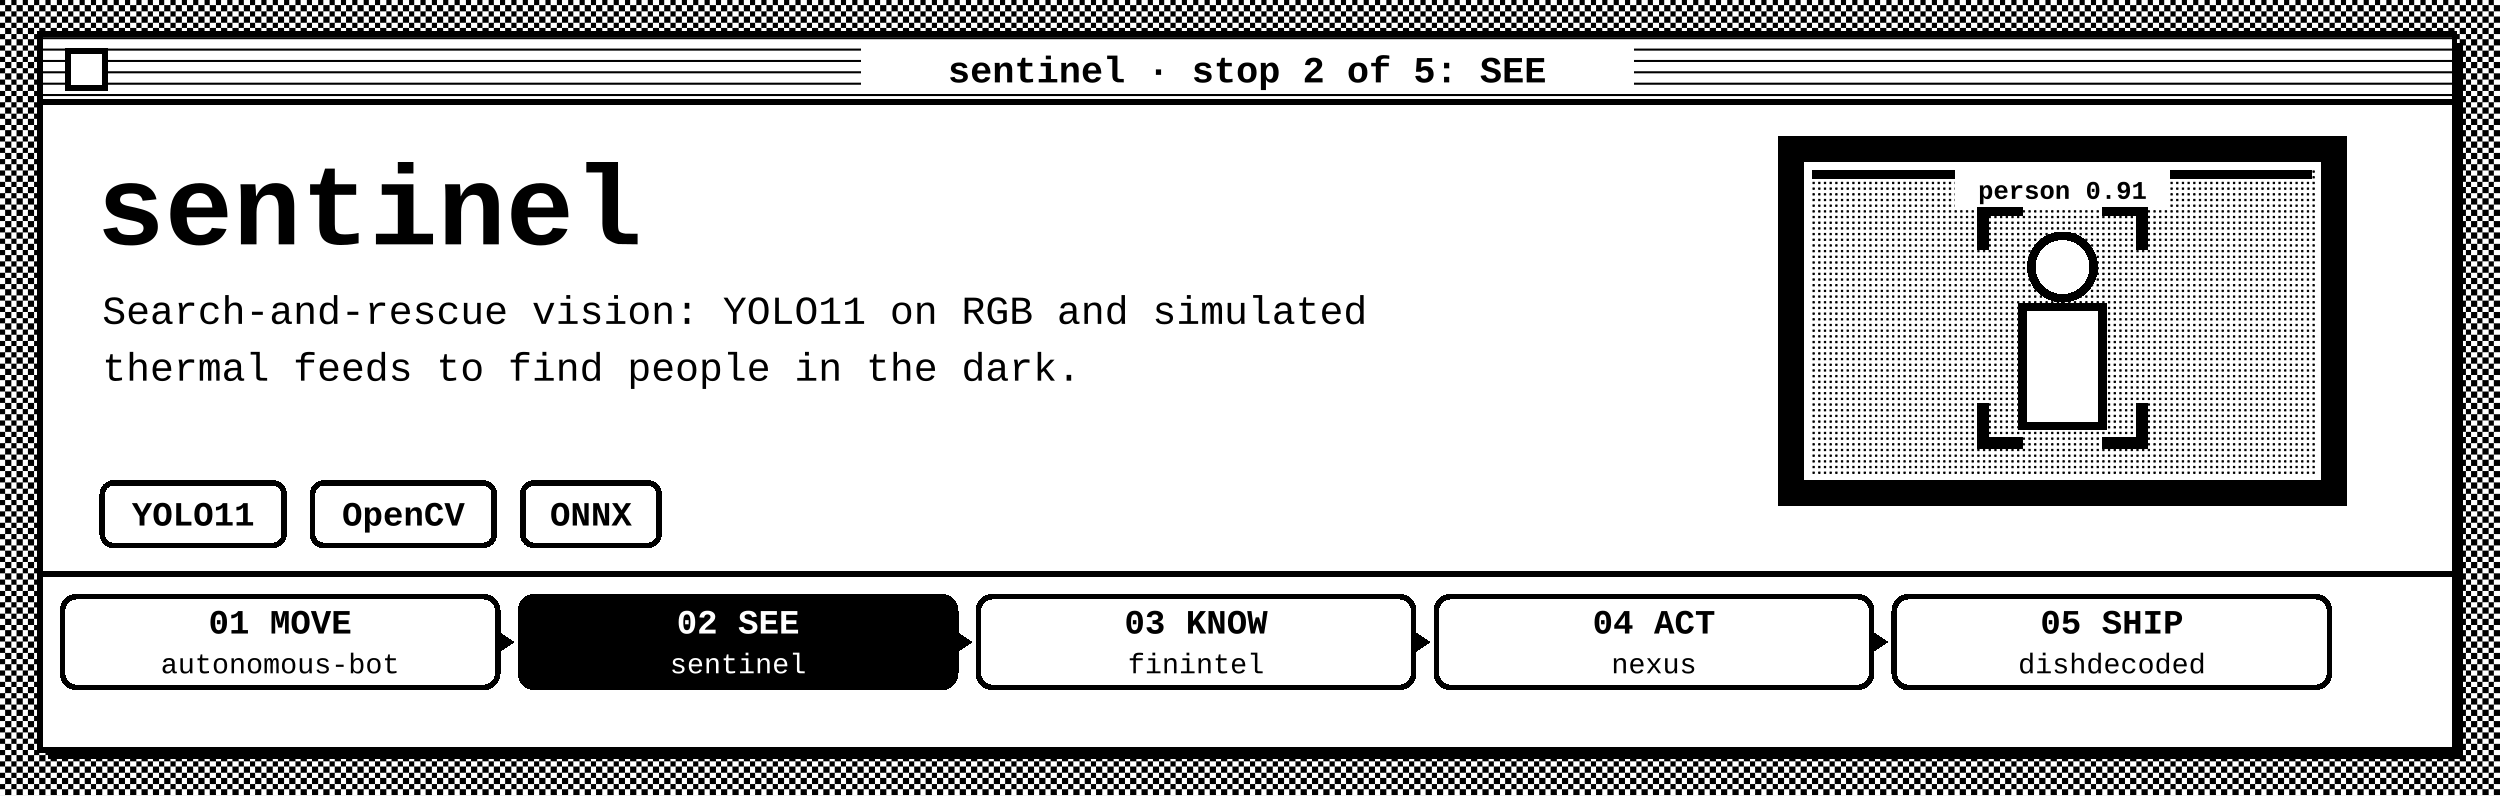
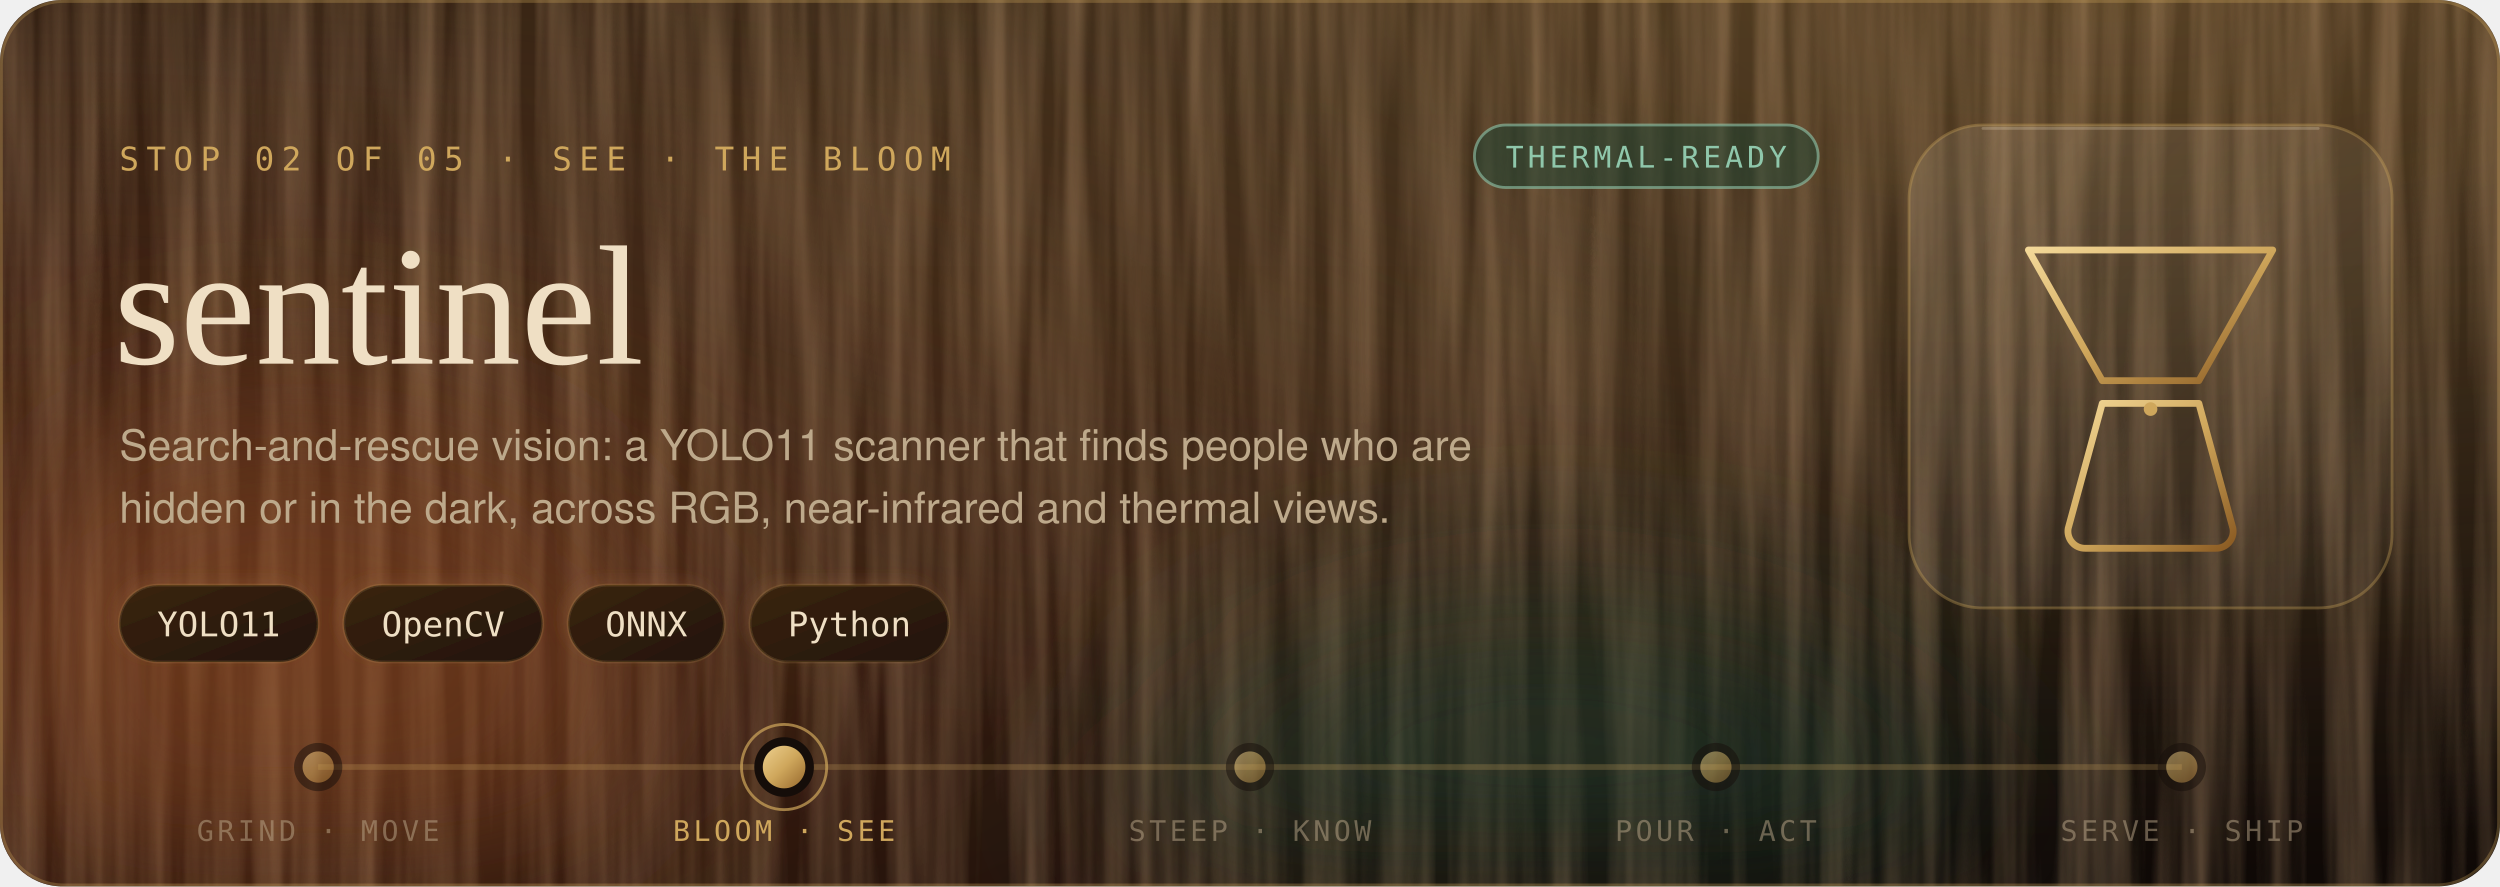
- <svg xmlns="http://www.w3.org/2000/svg" viewBox="0 0 880 280" width="100%" role="img" aria-label="sentinel: Search-and-rescue vision: YOLO11 on RGB and simulated thermal feeds to find people in the dark." shape-rendering="crispEdges" font-family="Geneva, Monaco, 'Courier New', Courier, monospace">
+ <svg xmlns="http://www.w3.org/2000/svg" viewBox="0 0 880 312" width="100%" role="img" aria-label="sentinel: Search-and-rescue vision: a YOLO11 scanner that finds people who are hidden or in the dark, across RGB, near-infrared and thermal views.">
  <defs>
-     <pattern id="dither" width="4" height="4" patternUnits="userSpaceOnUse">
-       <rect width="4" height="4" fill="#fff" />
-       <rect width="2" height="2" fill="#000" />
-       <rect x="2" y="2" width="2" height="2" fill="#000" />
-     </pattern>
-     <pattern id="light" width="4" height="4" patternUnits="userSpaceOnUse">
-       <rect width="4" height="4" fill="#fff" />
-       <rect width="1" height="1" fill="#000" />
-       <rect x="2" y="2" width="1" height="1" fill="#000" />
-     </pattern>
-     <pattern id="stripes" width="4" height="4" patternUnits="userSpaceOnUse">
-       <rect width="4" height="4" fill="#fff" />
-       <rect y="1" width="4" height="1" fill="#000" />
-     </pattern>
-     <pattern id="gray" width="2" height="2" patternUnits="userSpaceOnUse">
-       <rect width="2" height="2" fill="#fff" />
-       <rect width="1" height="1" fill="#000" />
-     </pattern>
+     <linearGradient id="wall" x1="0" y1="0" x2="0" y2="1">
+       <stop offset="0" stop-color="#24150c" />
+       <stop offset=".6" stop-color="#170e09" />
+       <stop offset="1" stop-color="#0f0906" />
+     </linearGradient>
+     <radialGradient id="lamp" cx=".84" cy="0" r=".95">
+       <stop offset="0" stop-color="#cfa75c" stop-opacity=".30" />
+       <stop offset="1" stop-color="#cfa75c" stop-opacity="0" />
+     </radialGradient>
+     <radialGradient id="ember" cx="0" cy=".7" r=".8">
+       <stop offset="0" stop-color="#7a3a1e" stop-opacity=".55" />
+       <stop offset="1" stop-color="#7a3a1e" stop-opacity="0" />
+     </radialGradient>
+     <linearGradient id="glass" x1="0" y1="0" x2="1" y2="1">
+       <stop offset="0" stop-color="#efdfc4" stop-opacity=".13" />
+       <stop offset="1" stop-color="#efdfc4" stop-opacity=".03" />
+     </linearGradient>
+     <linearGradient id="green" x1="0" y1="0" x2="1" y2="1">
+       <stop offset="0" stop-color="#1d4435" stop-opacity=".85" />
+       <stop offset="1" stop-color="#efdfc4" stop-opacity=".04" />
+     </linearGradient>
+     <linearGradient id="brass" x1="0" y1="0" x2="1" y2="1">
+       <stop offset="0" stop-color="#f3d898" />
+       <stop offset=".5" stop-color="#cfa75c" />
+       <stop offset="1" stop-color="#8a5a22" />
+     </linearGradient>
+     <linearGradient id="neo" x1="0" y1="0" x2="1" y2="1">
+       <stop offset="0" stop-color="#3a2411" />
+       <stop offset="1" stop-color="#22140b" />
+     </linearGradient>
+     <linearGradient id="fade" x1="0" y1="0" x2="1" y2="0">
+       <stop offset="0" stop-color="#cfa75c" stop-opacity=".75" />
+       <stop offset="1" stop-color="#cfa75c" stop-opacity="0" />
+     </linearGradient>
+     <filter id="grain" x="0" y="0" width="100%" height="100%">
+       <feTurbulence type="fractalNoise" baseFrequency=".11 .005" numOctaves="3" seed="7" />
+       <feColorMatrix values="0 0 0 0 .62  0 0 0 0 .38  0 0 0 0 .2  1.4 0 0 0 -.42" />
+     </filter>
+     <filter id="blur" x="-60%" y="-60%" width="220%" height="220%">
+       <feGaussianBlur stdDeviation="36" />
+     </filter>
+     <filter id="lift" x="-20%" y="-40%" width="140%" height="190%">
+       <feDropShadow dx="3" dy="4" stdDeviation="4" flood-color="#000" flood-opacity=".6" />
+       <feDropShadow dx="-2" dy="-2" stdDeviation="2.5" flood-color="#96623a" flood-opacity=".26" />
+     </filter>
+     <clipPath id="clip">
+       <rect width="880" height="312" rx="22" />
+     </clipPath>
  </defs>
-   <rect width="880" height="280" fill="url(#dither)" />
-   <rect x="17" y="15" width="850" height="252" fill="#000" />
-   <rect x="14" y="12" width="850" height="252" fill="#fff" stroke="#000" stroke-width="2" />
-   <rect x="15" y="13" width="848" height="22" fill="url(#stripes)" />
-   <line x1="14" y1="36" x2="864" y2="36" stroke="#000" stroke-width="2" />
-   <rect x="24" y="18" width="13" height="13" fill="#fff" stroke="#000" stroke-width="2" />
-   <rect x="303.0" y="15" width="272" height="18" fill="#fff" />
-   <text x="439.0" y="29" font-size="13" font-weight="bold" text-anchor="middle" fill="#000">sentinel   ·   stop 2 of 5: SEE</text>
-   <g transform="translate(626,48)">
-     <rect x="0" y="0" width="200" height="130" fill="#000" />
-     <rect x="10" y="10" width="180" height="110" fill="url(#gray)" stroke="#fff" stroke-width="2" />
-     <circle cx="100" cy="46" r="11" fill="#fff" stroke="#000" stroke-width="3" />
-     <rect x="86" y="60" width="28" height="42" fill="#fff" stroke="#000" stroke-width="3" />
-     <path d="M72 40 V26 H86" fill="none" stroke="#000" stroke-width="4">
-       <animate attributeName="opacity" values="1;0.2;1" dur="1.2s" repeatCount="indefinite" calcMode="discrete" />
-     </path>
-     <path d="M128 40 V26 H114" fill="none" stroke="#000" stroke-width="4">
-       <animate attributeName="opacity" values="1;0.2;1" dur="1.2s" repeatCount="indefinite" calcMode="discrete" />
-     </path>
-     <path d="M72 94 V108 H86" fill="none" stroke="#000" stroke-width="4">
-       <animate attributeName="opacity" values="1;0.2;1" dur="1.2s" repeatCount="indefinite" calcMode="discrete" />
-     </path>
-     <path d="M128 94 V108 H114" fill="none" stroke="#000" stroke-width="4">
-       <animate attributeName="opacity" values="1;0.2;1" dur="1.2s" repeatCount="indefinite" calcMode="discrete" />
-     </path>
-     <rect x="12" y="12" width="176" height="3" fill="#000">
-       <animate attributeName="y" values="12;115;12" dur="2.6s" repeatCount="indefinite" />
-     </rect>
-     <rect x="62" y="12" width="76" height="13" fill="#fff" />
-     <text x="100" y="22" font-size="9" font-weight="bold" fill="#000" text-anchor="middle">person 0.91</text>
+   <g clip-path="url(#clip)">
+     <rect width="880" height="312" fill="url(#wall)" />
+     <rect width="880" height="312" fill="url(#ember)" />
+     <rect width="880" height="312" fill="url(#lamp)" />
+     <rect width="880" height="312" filter="url(#grain)" opacity=".5" />
+     <ellipse cx="106" cy="234" rx="130" ry="90" fill="#8a4a22" opacity=".5" filter="url(#blur)">
+       <animateTransform attributeName="transform" type="translate" values="0 0;34 -18;-18 12;0 0" dur="24s" repeatCount="indefinite" />
+     </ellipse>
+     <ellipse cx="546" cy="296" rx="150" ry="80" fill="#1d4435" opacity=".55" filter="url(#blur)">
+       <animateTransform attributeName="transform" type="translate" values="0 0;-40 -14;22 10;0 0" dur="29s" repeatCount="indefinite" />
+     </ellipse>
  </g>
-   <text x="34" y="86" font-size="40" font-weight="bold" fill="#000">sentinel</text>
-   <text x="36" y="114" font-size="14" fill="#000">Search-and-rescue vision: YOLO11 on RGB and simulated</text>
-   <text x="36" y="134" font-size="14" fill="#000">thermal feeds to find people in the dark.</text>
-   <rect x="36" y="170" width="64" height="22" rx="4" fill="#fff" stroke="#000" stroke-width="2" />
-   <text x="68.0" y="185" font-size="12" font-weight="bold" text-anchor="middle" fill="#000">YOLO11</text>
-   <rect x="110" y="170" width="64" height="22" rx="4" fill="#fff" stroke="#000" stroke-width="2" />
-   <text x="142.0" y="185" font-size="12" font-weight="bold" text-anchor="middle" fill="#000">OpenCV</text>
-   <rect x="184" y="170" width="48" height="22" rx="4" fill="#fff" stroke="#000" stroke-width="2" />
-   <text x="208.0" y="185" font-size="12" font-weight="bold" text-anchor="middle" fill="#000">ONNX</text>
-   <line x1="15" y1="202" x2="863" y2="202" stroke="#000" stroke-width="2" />
-   <g transform="translate(0,0)">
-     <rect x="22.0" y="210" width="153.2" height="32" rx="5" fill="#fff" stroke="#000" stroke-width="2" />
-     <text x="98.6" y="223.0" font-size="12" font-weight="bold" text-anchor="middle" fill="#000">01 MOVE</text>
-     <text x="98.6" y="237.0" font-size="10" text-anchor="middle" fill="#000">autonomous-bot</text>
-     <path d="M175.2 222.0 l6 4 l-6 4z" fill="#000" />
-     <rect x="183.2" y="210" width="153.2" height="32" rx="5" fill="#000" stroke="#000" stroke-width="2" />
-     <text x="259.8" y="223.0" font-size="12" font-weight="bold" text-anchor="middle" fill="#fff">02 SEE</text>
-     <text x="259.8" y="237.0" font-size="10" text-anchor="middle" fill="#fff">sentinel</text>
-     <path d="M336.4 222.0 l6 4 l-6 4z" fill="#000" />
-     <rect x="344.4" y="210" width="153.2" height="32" rx="5" fill="#fff" stroke="#000" stroke-width="2" />
-     <text x="421.0" y="223.0" font-size="12" font-weight="bold" text-anchor="middle" fill="#000">03 KNOW</text>
-     <text x="421.0" y="237.0" font-size="10" text-anchor="middle" fill="#000">finintel</text>
-     <path d="M497.6 222.0 l6 4 l-6 4z" fill="#000" />
-     <rect x="505.6" y="210" width="153.2" height="32" rx="5" fill="#fff" stroke="#000" stroke-width="2" />
-     <text x="582.2" y="223.0" font-size="12" font-weight="bold" text-anchor="middle" fill="#000">04 ACT</text>
-     <text x="582.2" y="237.0" font-size="10" text-anchor="middle" fill="#000">nexus</text>
-     <path d="M658.8 222.0 l6 4 l-6 4z" fill="#000" />
-     <rect x="666.8" y="210" width="153.2" height="32" rx="5" fill="#fff" stroke="#000" stroke-width="2" />
-     <text x="743.4" y="223.0" font-size="12" font-weight="bold" text-anchor="middle" fill="#000">05 SHIP</text>
-     <text x="743.4" y="237.0" font-size="10" text-anchor="middle" fill="#000">dishdecoded</text>
+   <rect x=".5" y=".5" width="879" height="311" rx="22" fill="none" stroke="#cfa75c" stroke-opacity=".3" />
+   <text x="42" y="60" font-family="'SF Mono',Menlo,Consolas,'DejaVu Sans Mono',monospace" font-size="11.5" fill="#cfa75c" letter-spacing="2.6">STOP 02 OF 05 · SEE · THE BLOOM</text>
+   <g transform="translate(519,44)">
+     <rect x="0" y="0" width="121" height="22" rx="11" fill="#1d4435" fill-opacity=".5" stroke="#8fc7ab" stroke-opacity=".6" />
+     <text x="60.5" y="15" font-family="'SF Mono',Menlo,Consolas,'DejaVu Sans Mono',monospace" font-size="10.5" fill="#8fc7ab" text-anchor="middle" letter-spacing="1.4">THERMAL-READY</text>
  </g>
+   <text x="40" y="128" font-family="'Bodoni 72','Bodoni MT',Didot,'Playfair Display',Georgia,'Times New Roman',serif" font-size="60" fill="#efdfc4">sentinel</text>
+   <text x="42" y="162" font-family="'Helvetica Neue',Helvetica,Arial,sans-serif" font-size="15" fill="#bda98b">Search-and-rescue vision: a YOLO11 scanner that finds people who are</text>
+   <text x="42" y="184" font-family="'Helvetica Neue',Helvetica,Arial,sans-serif" font-size="15" fill="#bda98b">hidden or in the dark, across RGB, near-infrared and thermal views.</text>
+   <g filter="url(#lift)">
+     <rect x="42" y="206" width="70" height="27" rx="13.5" fill="url(#neo)" stroke="#cfa75c" stroke-opacity=".16" />
+   </g>
+   <text x="77.0" y="224" font-family="'SF Mono',Menlo,Consolas,'DejaVu Sans Mono',monospace" font-size="12" fill="#efdfc4" text-anchor="middle">YOLO11</text>
+   <g filter="url(#lift)">
+     <rect x="121" y="206" width="70" height="27" rx="13.5" fill="url(#neo)" stroke="#cfa75c" stroke-opacity=".16" />
+   </g>
+   <text x="156.0" y="224" font-family="'SF Mono',Menlo,Consolas,'DejaVu Sans Mono',monospace" font-size="12" fill="#efdfc4" text-anchor="middle">OpenCV</text>
+   <g filter="url(#lift)">
+     <rect x="200" y="206" width="55" height="27" rx="13.5" fill="url(#neo)" stroke="#cfa75c" stroke-opacity=".16" />
+   </g>
+   <text x="227.5" y="224" font-family="'SF Mono',Menlo,Consolas,'DejaVu Sans Mono',monospace" font-size="12" fill="#efdfc4" text-anchor="middle">ONNX</text>
+   <g filter="url(#lift)">
+     <rect x="264" y="206" width="70" height="27" rx="13.5" fill="url(#neo)" stroke="#cfa75c" stroke-opacity=".16" />
+   </g>
+   <text x="299.0" y="224" font-family="'SF Mono',Menlo,Consolas,'DejaVu Sans Mono',monospace" font-size="12" fill="#efdfc4" text-anchor="middle">Python</text>
+   <rect x="672" y="44" width="170" height="170" rx="26" fill="url(#glass)" stroke="#cfa75c" stroke-opacity=".34" />
+   <path d="M698 45.2 H816" stroke="#fff0d2" stroke-opacity=".22" stroke-linecap="round" />
+   <g transform="translate(672,44)">
+     <g fill="none" stroke="url(#brass)" stroke-width="2.4" stroke-linecap="round" stroke-linejoin="round">
+       <path d="M42 44h86l-26 46h-34z" />
+       <path d="M60 90h50" />
+       <path d="M68 98h34l12 44a6 6 0 0 1-6 7h-46a6 6 0 0 1-6-7z" />
+       <path d="M62 124h46" stroke-opacity=".6" />
+     </g>
+     <circle cx="85" cy="100" r="2.4" fill="#cfa75c">
+       <animate attributeName="cy" values="94;120" dur="1.6s" repeatCount="indefinite" />
+       <animate attributeName="opacity" values="1;0" dur="1.6s" repeatCount="indefinite" />
+     </circle>
+     <g transform="translate(66,2) scale(0.9)" fill="none" stroke="#efdfc4" stroke-width="2" stroke-linecap="round">
+       <path d="M0 40c-8-10 8-15 0-25s6-12 2-18" opacity="0">
+         <animate attributeName="opacity" values="0;.65;0" dur="4.5s" begin="0.0s" repeatCount="indefinite" />
+         <animateTransform attributeName="transform" type="translate" values="0 10;0 -12" dur="4.5s" begin="0.0s" repeatCount="indefinite" />
+       </path>
+       <path d="M18 40c-8-10 8-15 0-25s6-12 2-18" opacity="0">
+         <animate attributeName="opacity" values="0;.65;0" dur="4.5s" begin="1.4s" repeatCount="indefinite" />
+         <animateTransform attributeName="transform" type="translate" values="0 10;0 -12" dur="4.5s" begin="1.4s" repeatCount="indefinite" />
+       </path>
+       <path d="M36 40c-8-10 8-15 0-25s6-12 2-18" opacity="0">
+         <animate attributeName="opacity" values="0;.65;0" dur="4.5s" begin="2.8s" repeatCount="indefinite" />
+         <animateTransform attributeName="transform" type="translate" values="0 10;0 -12" dur="4.5s" begin="2.8s" repeatCount="indefinite" />
+       </path>
+     </g>
+   </g>
+   <path d="M112.0 270H768.0" stroke="#cfa75c" stroke-opacity=".25" stroke-width="2" />
+   <path d="M112.0 270H768.0" stroke="url(#brass)" stroke-width="2.5" stroke-linecap="round" stroke-dasharray="60 656.0">
+     <animate attributeName="stroke-dashoffset" values="60;-656.0" dur="5s" repeatCount="indefinite" />
+   </path>
+   <circle cx="112.0" cy="270" r="7" fill="url(#brass)" stroke="#150d09" stroke-width="3" opacity=".5" />
+   <text x="112.0" y="296" font-family="'SF Mono',Menlo,Consolas,'DejaVu Sans Mono',monospace" font-size="10" fill="#bda98b" text-anchor="middle" letter-spacing="1.2" opacity=".5">GRIND · MOVE</text>
+   <circle cx="276.0" cy="270" r="15" fill="none" stroke="#cfa75c" stroke-opacity=".7">
+     <animate attributeName="r" values="12;19;12" dur="2.6s" repeatCount="indefinite" />
+     <animate attributeName="stroke-opacity" values=".8;0;.8" dur="2.6s" repeatCount="indefinite" />
+   </circle>
+   <circle cx="276.0" cy="270" r="9" fill="url(#brass)" stroke="#150d09" stroke-width="3" opacity="1" />
+   <text x="276.0" y="296" font-family="'SF Mono',Menlo,Consolas,'DejaVu Sans Mono',monospace" font-size="10" fill="#cfa75c" text-anchor="middle" letter-spacing="1.2" opacity="1">BLOOM · SEE</text>
+   <circle cx="440.0" cy="270" r="7" fill="url(#brass)" stroke="#150d09" stroke-width="3" opacity=".5" />
+   <text x="440.0" y="296" font-family="'SF Mono',Menlo,Consolas,'DejaVu Sans Mono',monospace" font-size="10" fill="#bda98b" text-anchor="middle" letter-spacing="1.2" opacity=".5">STEEP · KNOW</text>
+   <circle cx="604.0" cy="270" r="7" fill="url(#brass)" stroke="#150d09" stroke-width="3" opacity=".5" />
+   <text x="604.0" y="296" font-family="'SF Mono',Menlo,Consolas,'DejaVu Sans Mono',monospace" font-size="10" fill="#bda98b" text-anchor="middle" letter-spacing="1.2" opacity=".5">POUR · ACT</text>
+   <circle cx="768.0" cy="270" r="7" fill="url(#brass)" stroke="#150d09" stroke-width="3" opacity=".5" />
+   <text x="768.0" y="296" font-family="'SF Mono',Menlo,Consolas,'DejaVu Sans Mono',monospace" font-size="10" fill="#bda98b" text-anchor="middle" letter-spacing="1.2" opacity=".5">SERVE · SHIP</text>
</svg>
